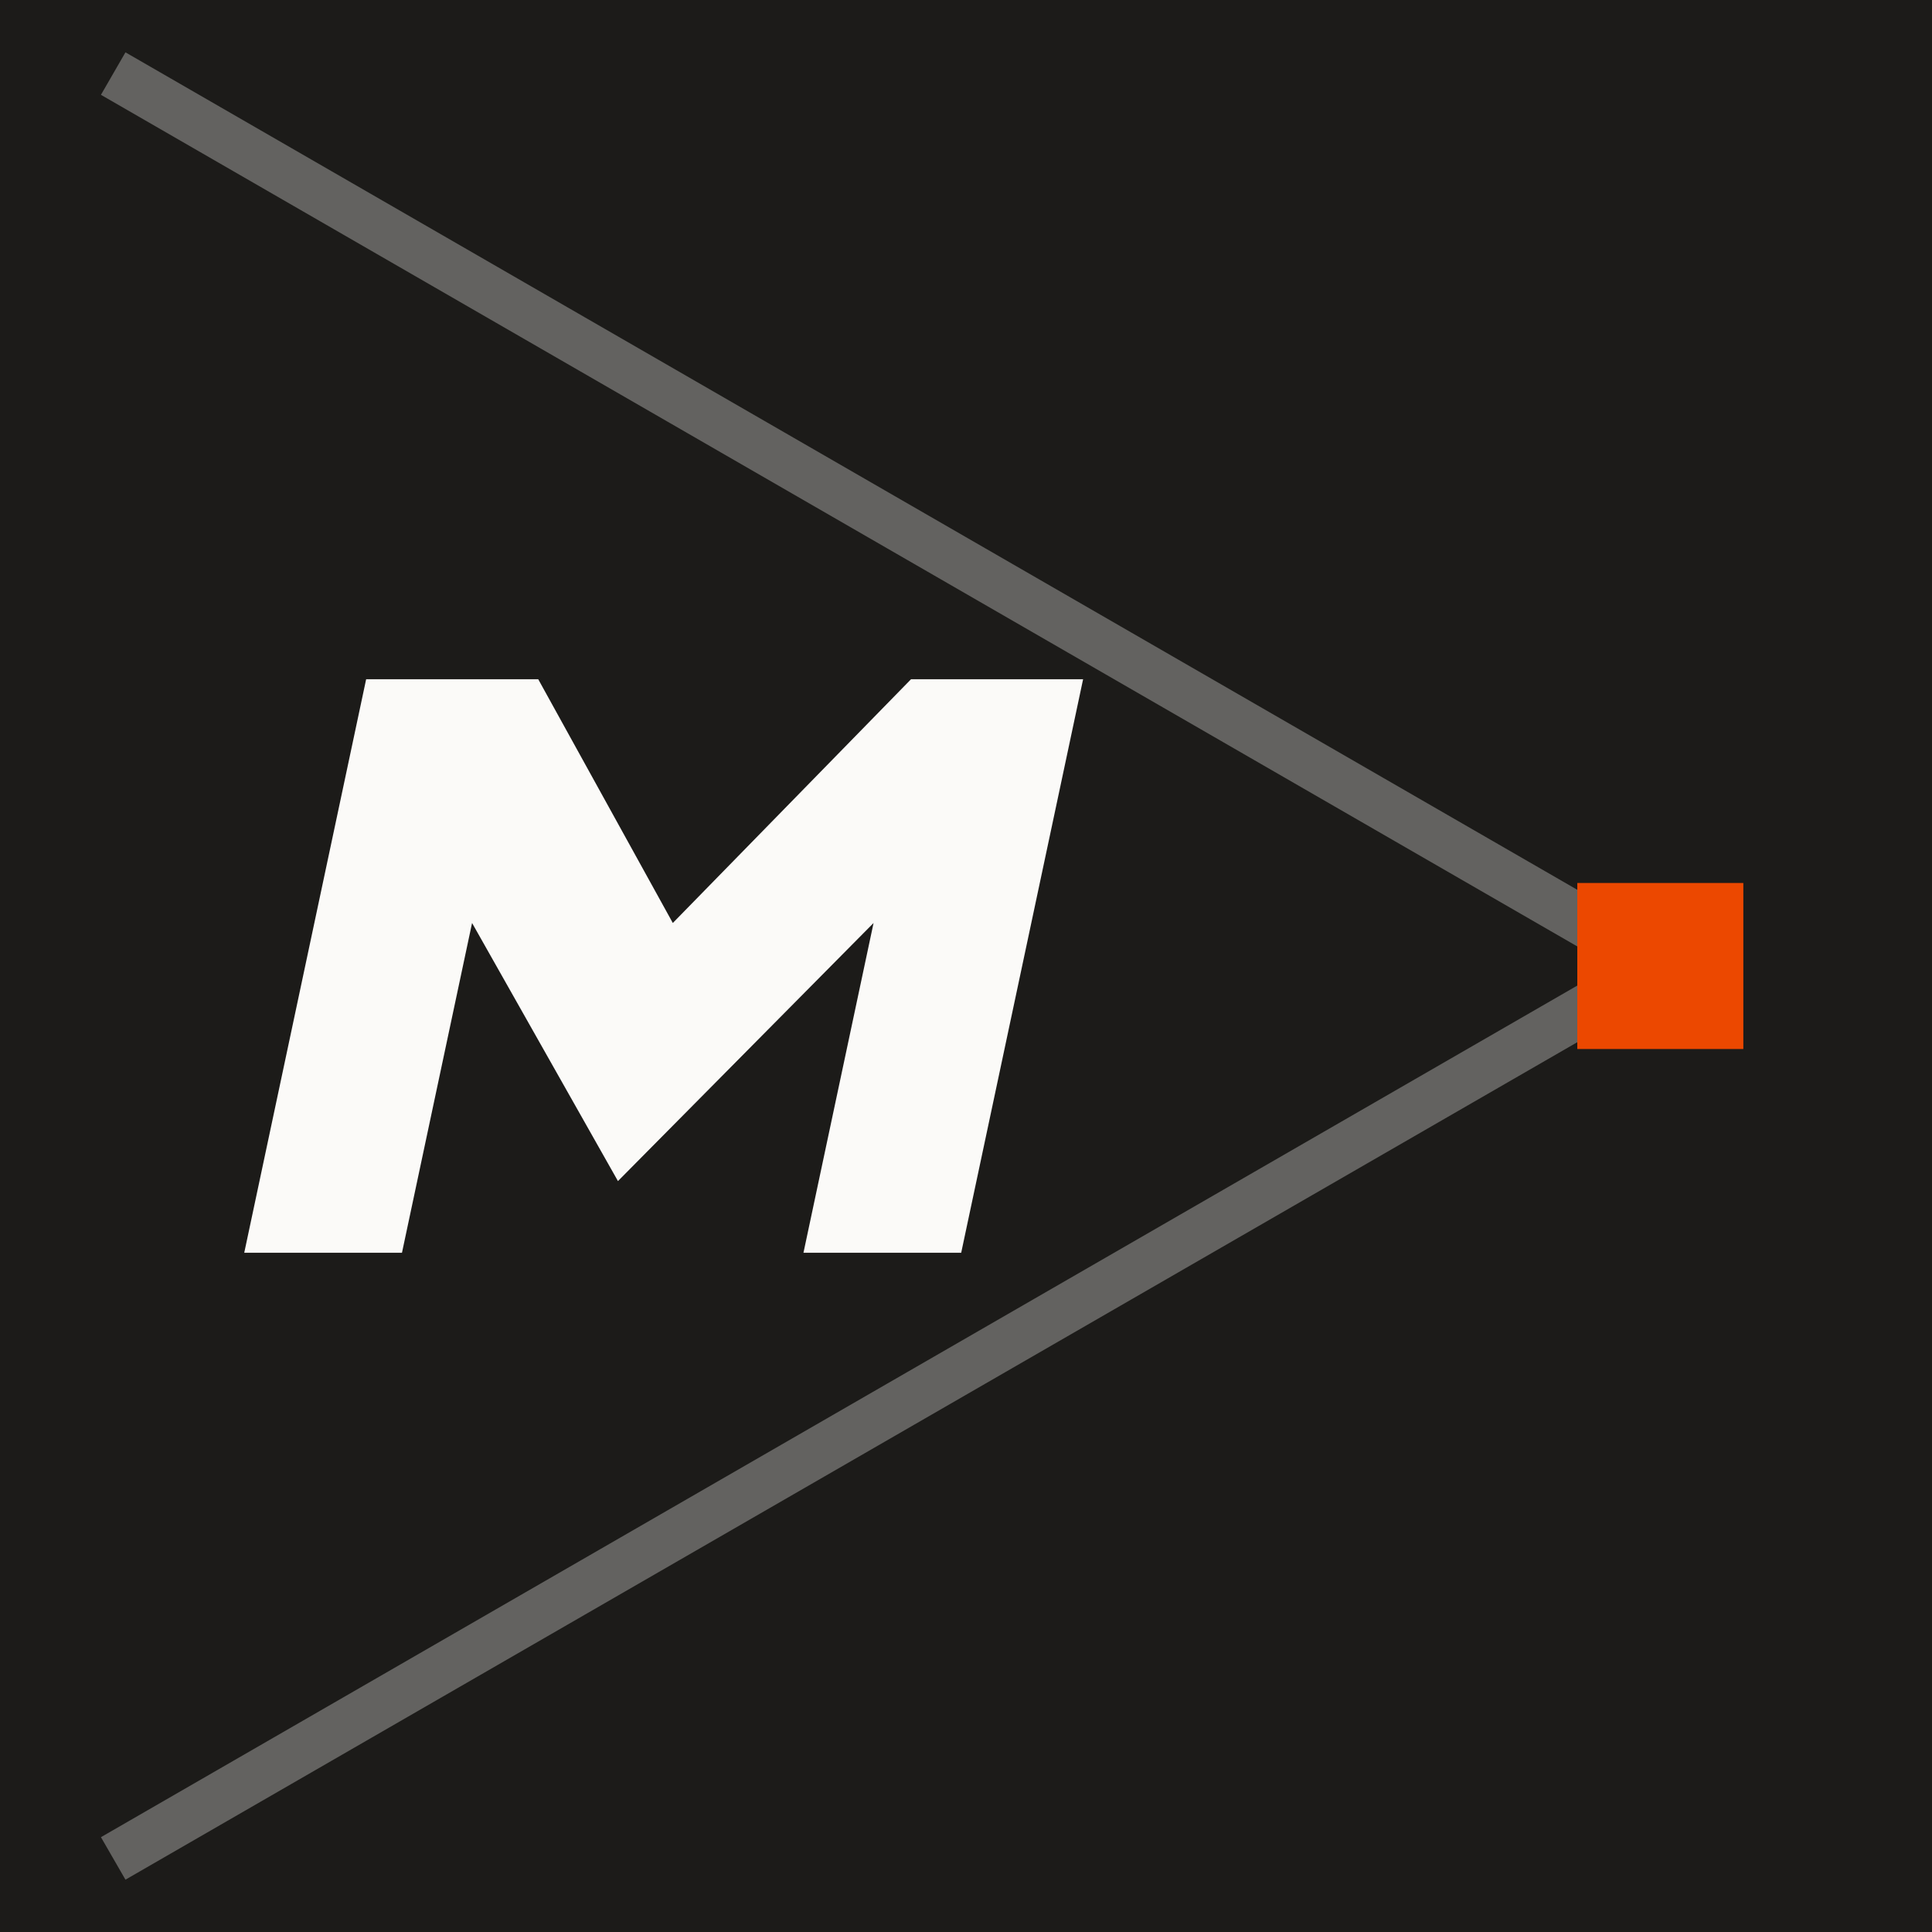
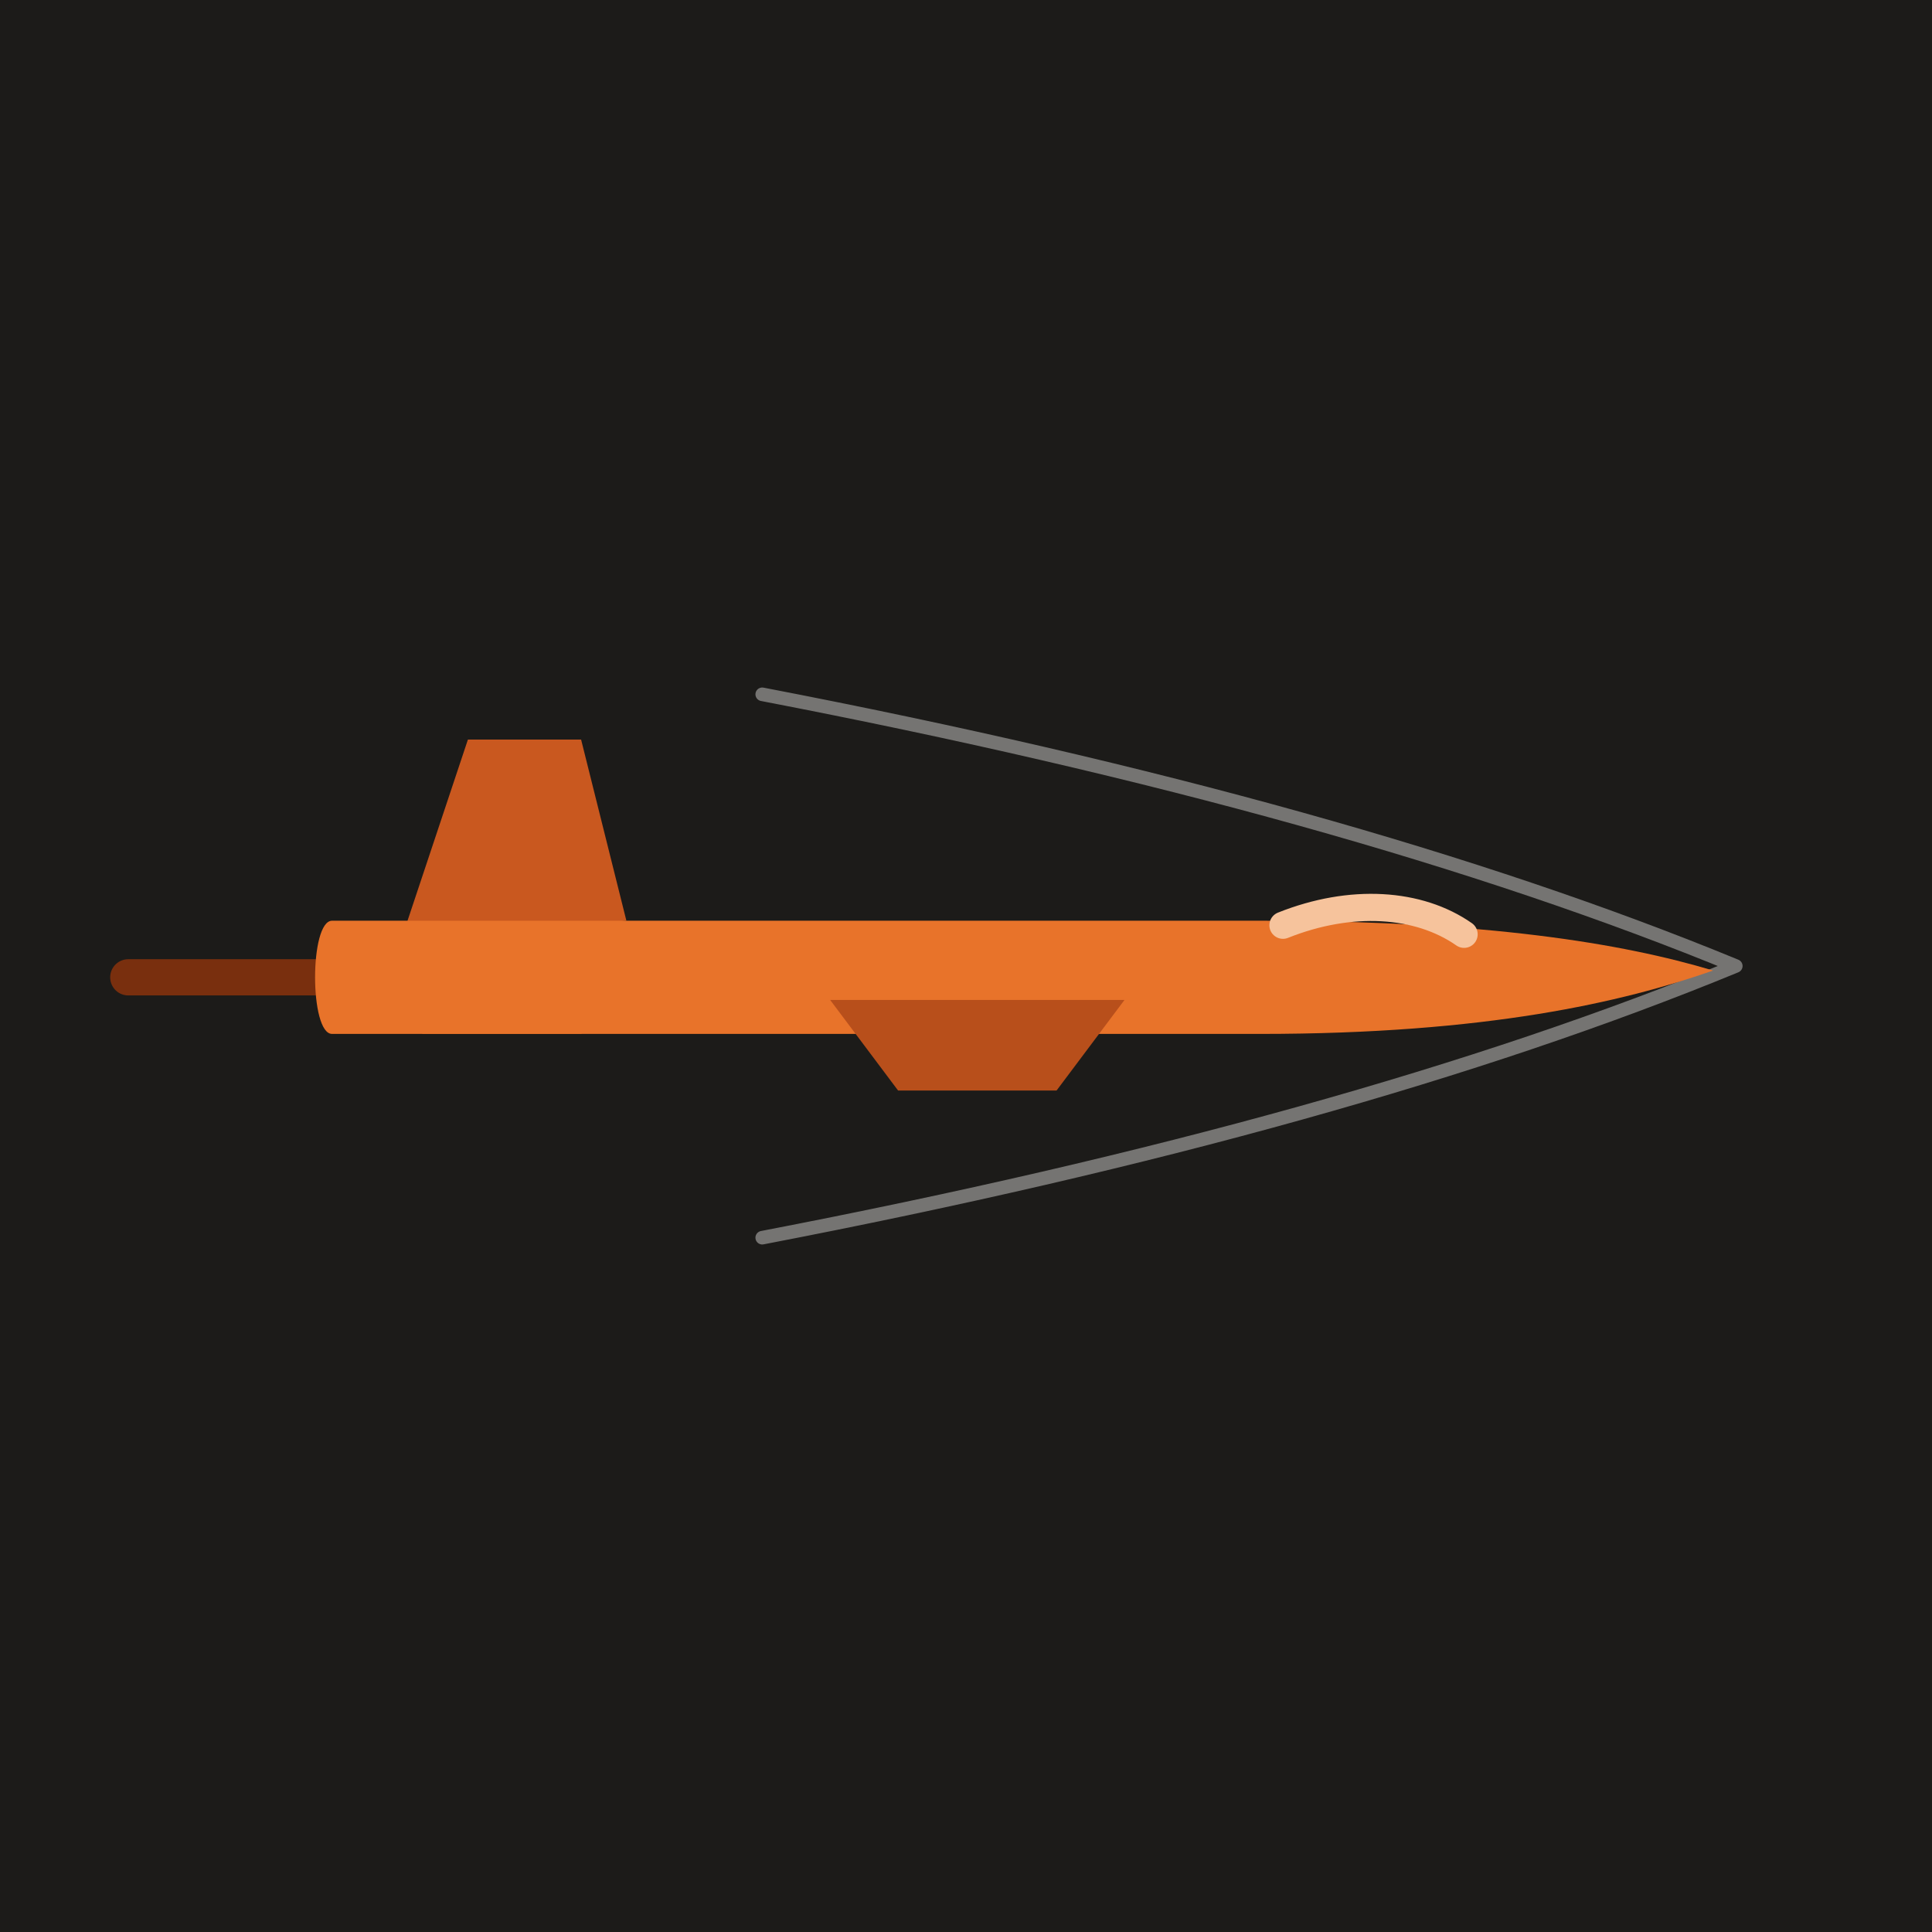
<svg xmlns="http://www.w3.org/2000/svg" viewBox="0 0 1024 1024" width="1024" height="1024">
  <rect width="1024" height="1024" fill="#1c1b19" />
-   <path d="M880 512L60 39M880 512L60 985" stroke="#fbfaf8" stroke-opacity="0.32" stroke-width="26" fill="none" />
-   <g transform="translate(560 512) scale(0.76) translate(-772 -512)">
-     <g transform="translate(498 512) skewX(-12) translate(-512 -512)">
-       <path fill="#fbfaf8" d="M262 712V312h120l130 170 130-170h120v400H652V482L512 662 372 482v230z" />
+   <svg x="44" y="356" width="936" height="312" viewBox="0 0 78 26">
+     <g>
+       <path d="M73 13 Q56 6 30 1 M73 13 Q56 20 30 25" stroke="#fbfaf8" stroke-width="0.6" stroke-linecap="round" opacity="0.4" fill="none" />
+       <path d="M2 13.5 H11" stroke="#ec4800" stroke-width="1.6" stroke-linecap="round" opacity="0.45" fill="none" />
+       <path d="M14 12 L17 3 H22 L24 11 Z" fill="#c9581f" />
+       <path d="M13 14 L25 14 L22 16 L15 16 Z" fill="#b84f1b" />
+       <path d="M11 11 H52 C62 11 68 12 72 13.2 C68 14.6 62 16 52 16 H11 C10 16 10 11 11 11 Z" fill="#e8732a" />
+       <path d="M53 11.2 C56 10 59 10.2 61 11.6" stroke="#f6c39c" stroke-width="1.2" stroke-linecap="round" fill="none" />
+       <path d="M33 14.5 L46 14.5 L43 18.5 L36 18.5 Z" fill="#b84f1b" />
    </g>
-   </g>
-   <rect x="836" y="468" width="88" height="88" fill="#ec4800" />
+   </svg>
</svg>
